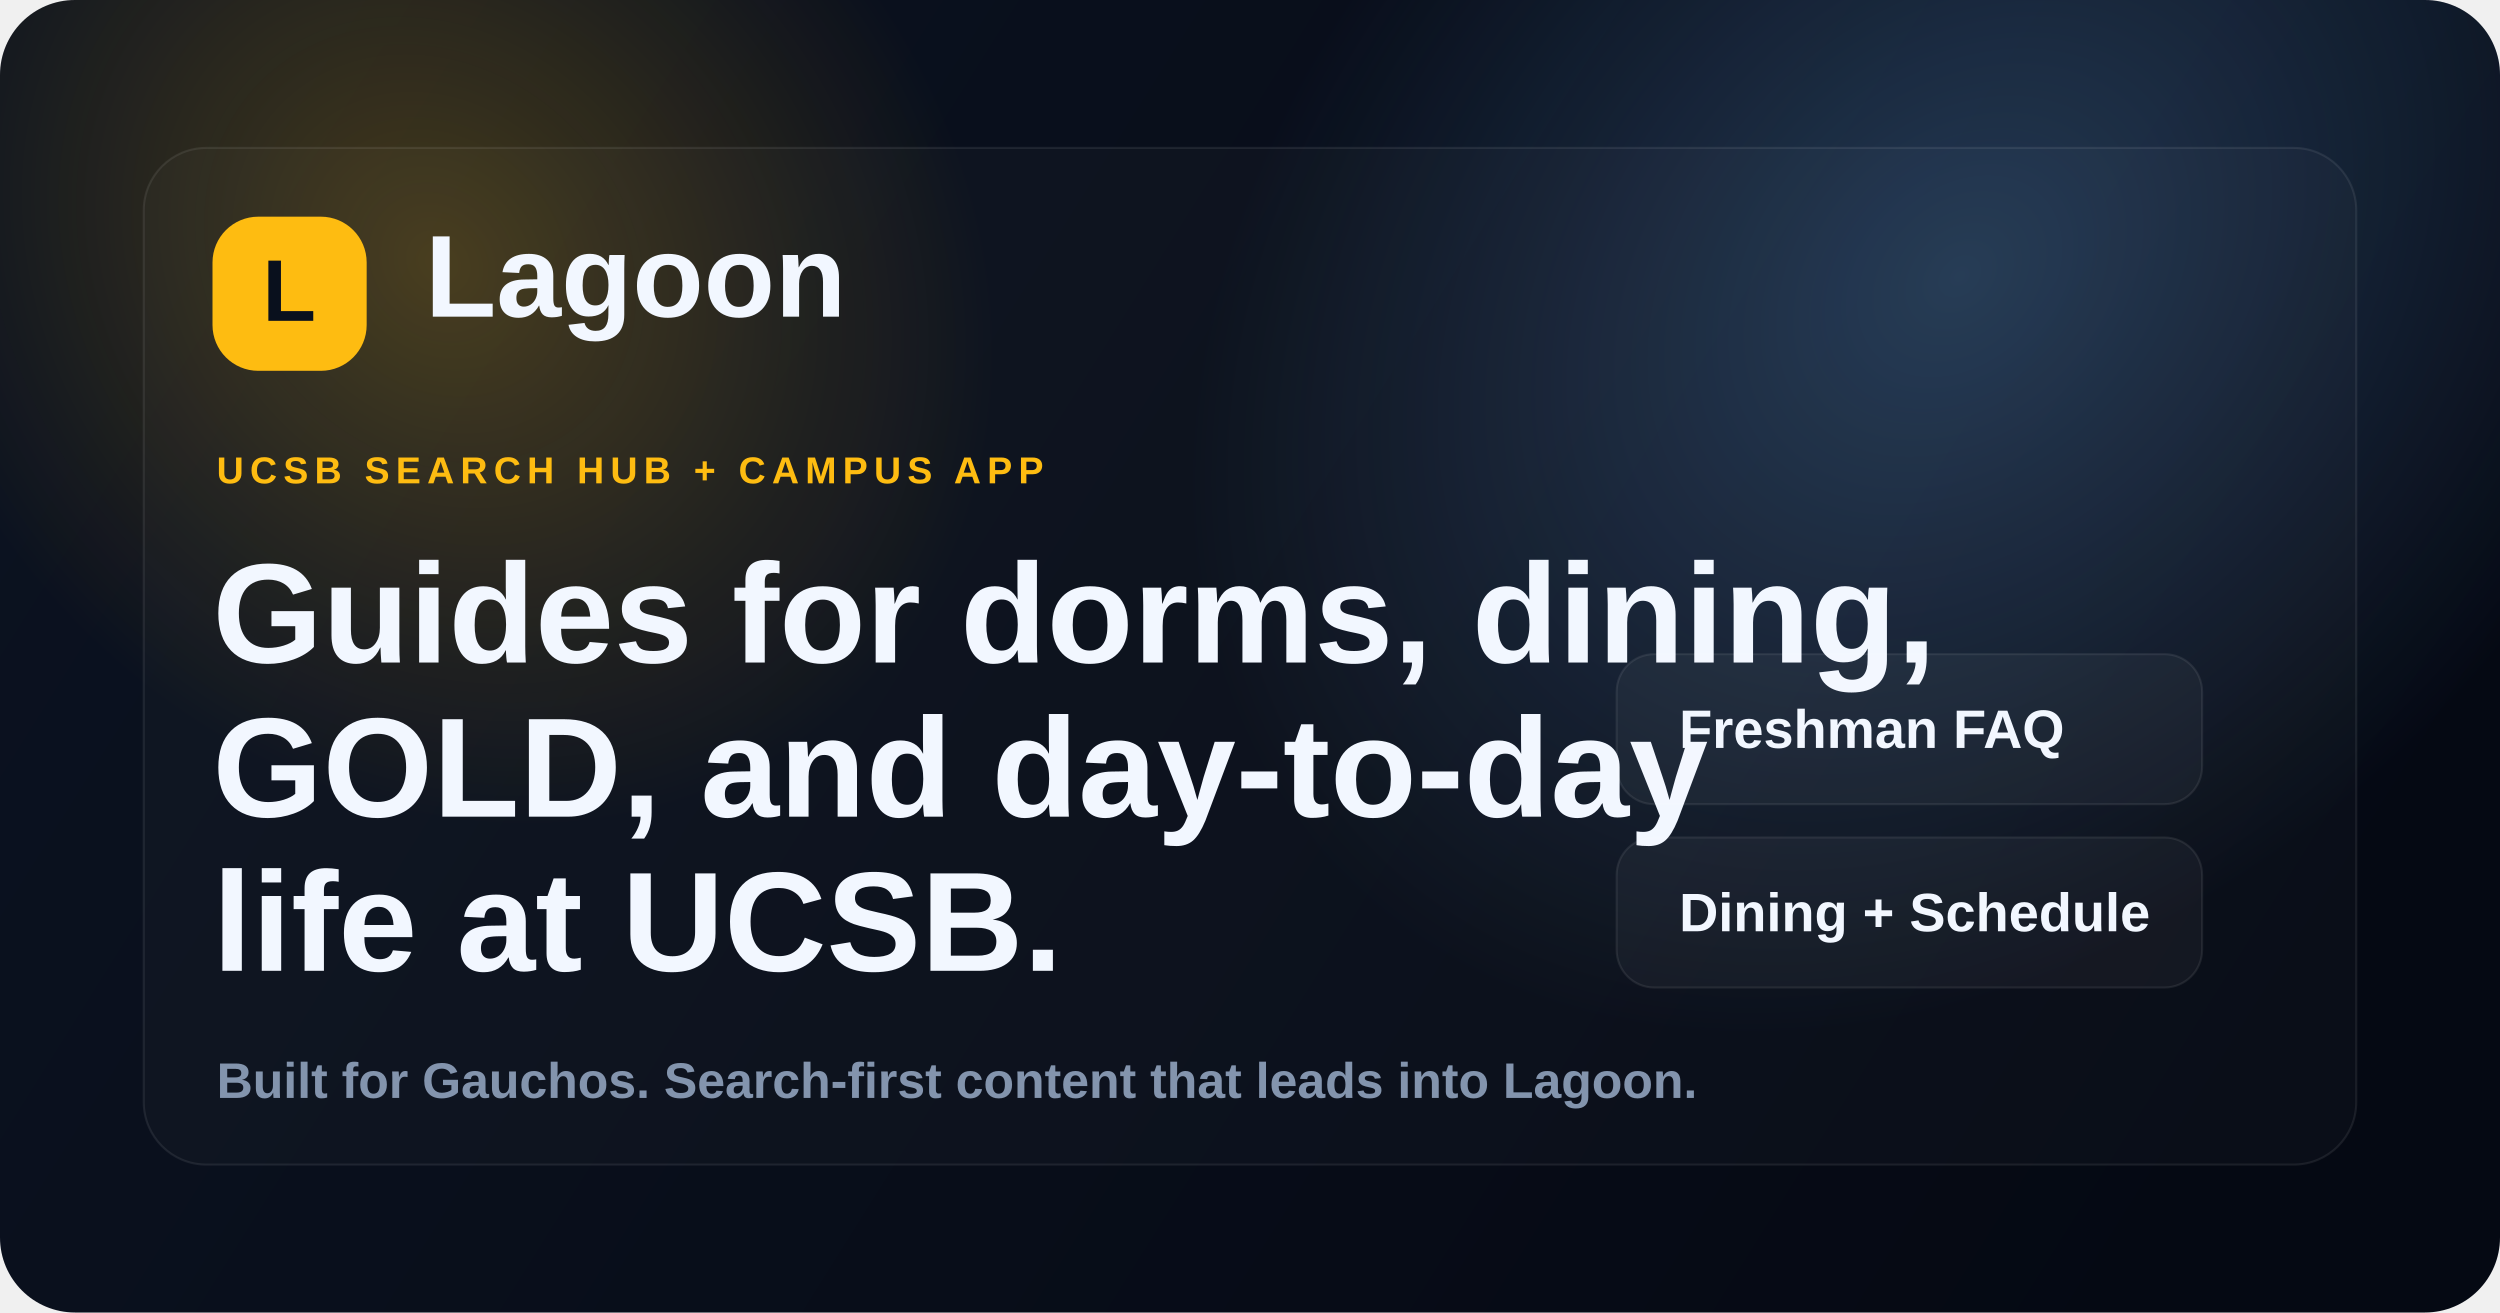
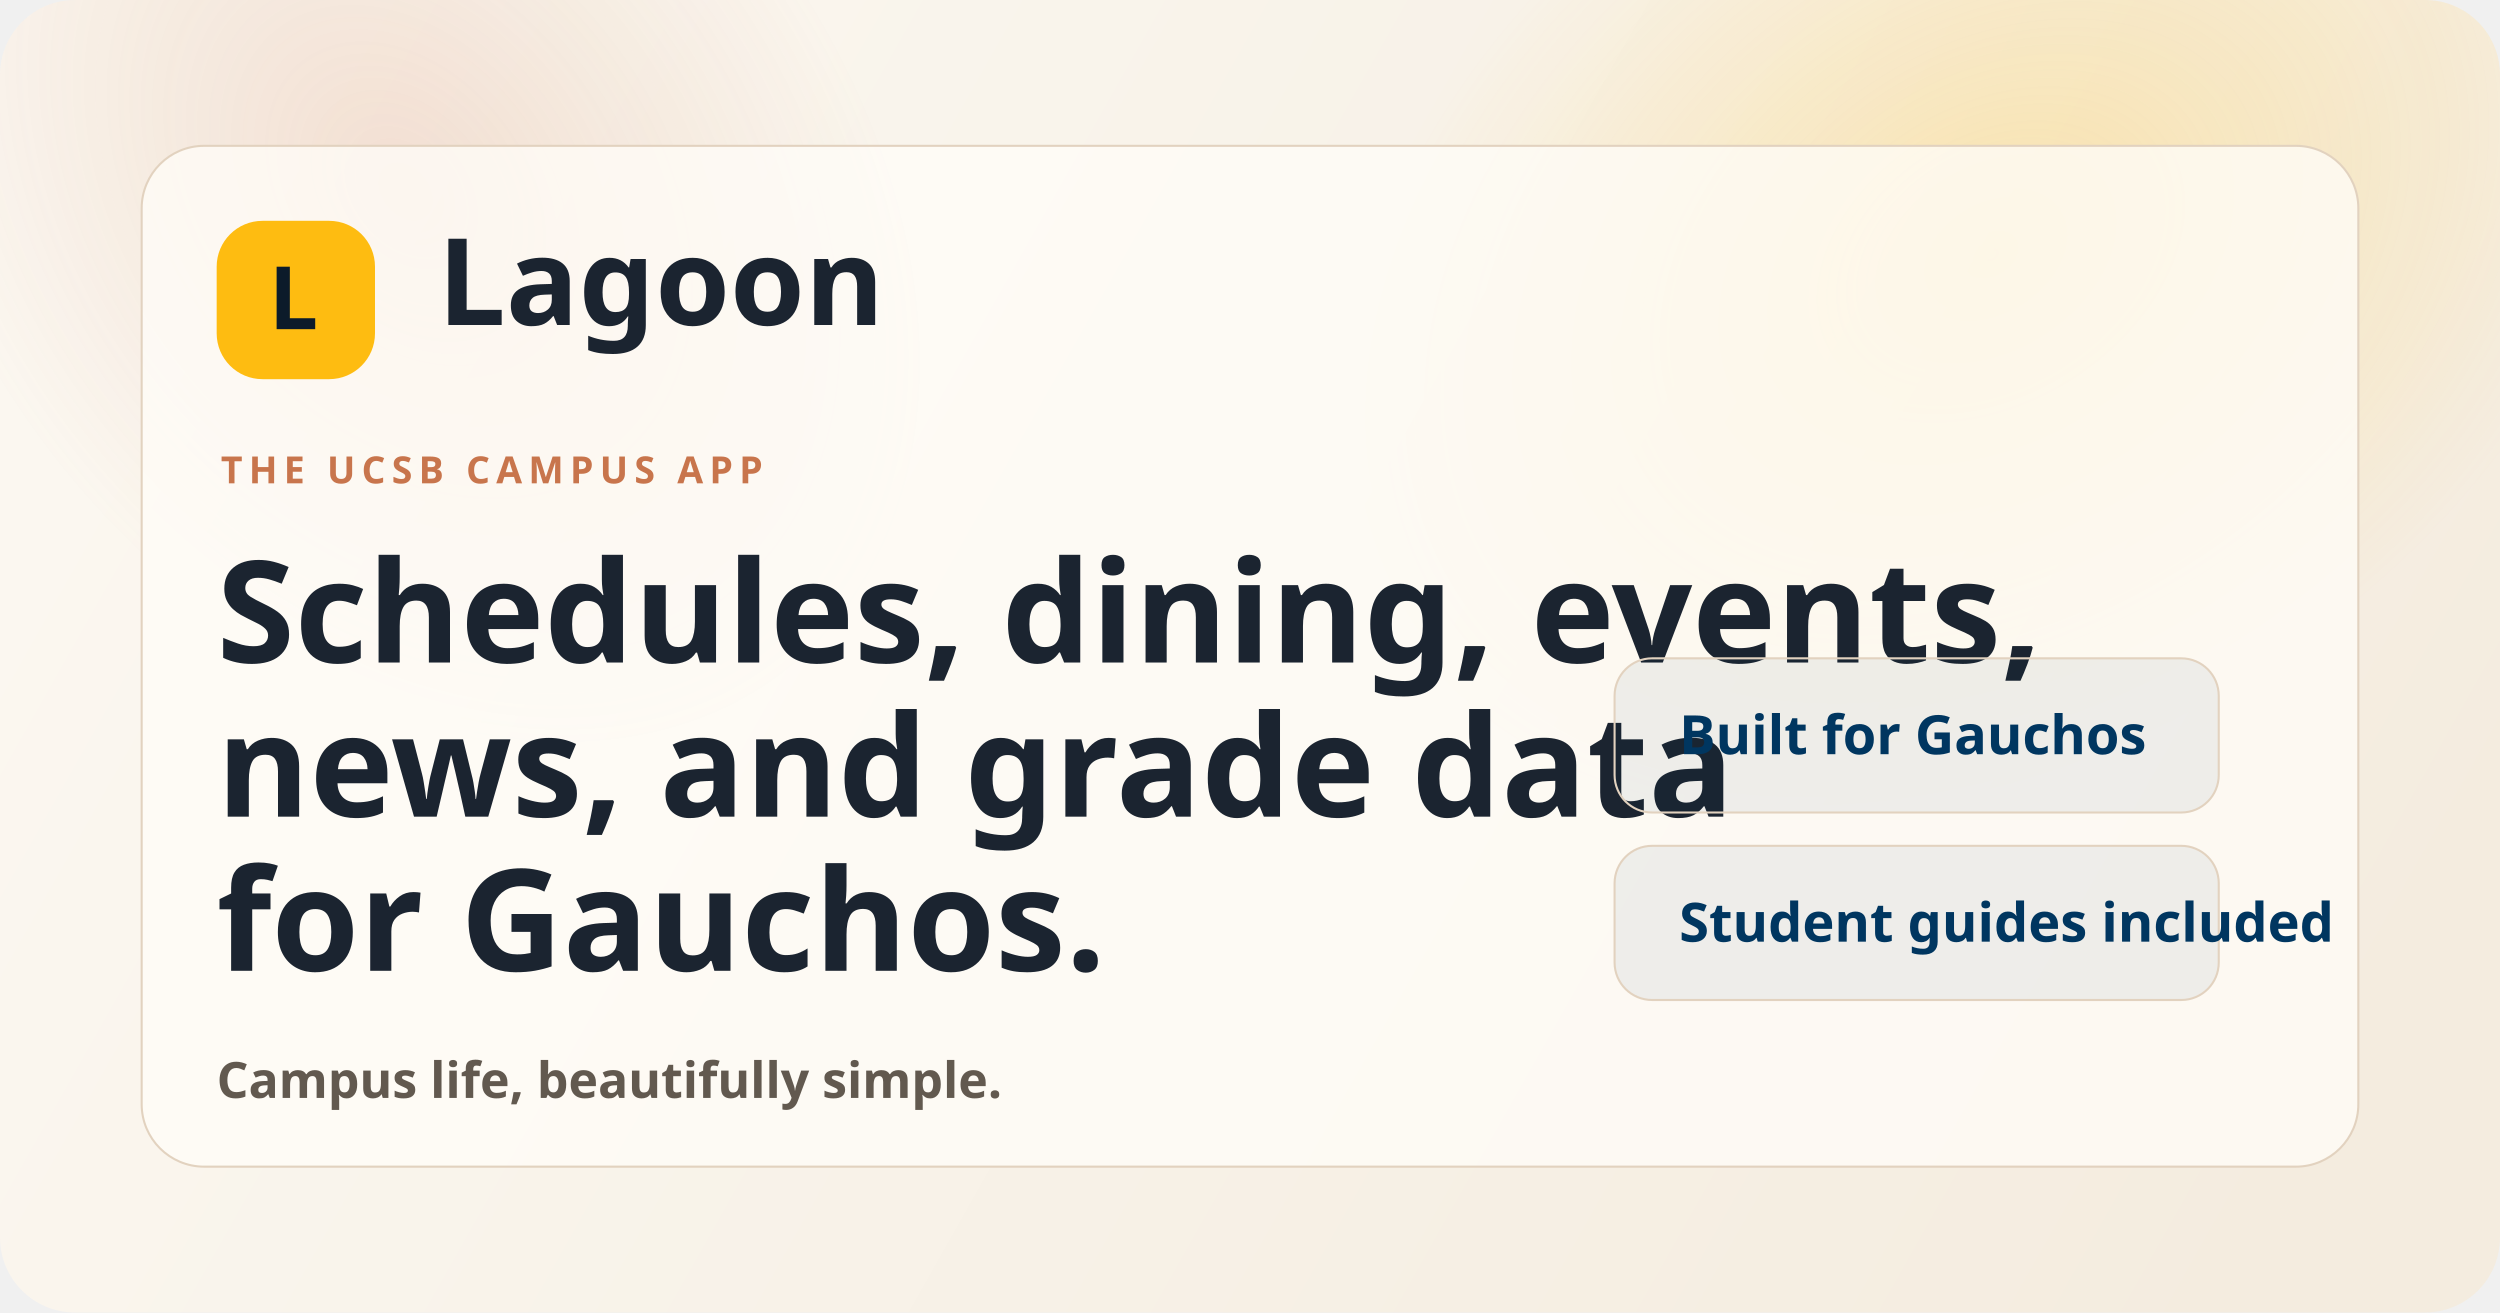
<svg xmlns="http://www.w3.org/2000/svg" width="1200" height="630" viewBox="0 0 1200 630" fill="none">
  <defs>
-     <linearGradient id="bg" x1="100" y1="40" x2="1040" y2="630" gradientUnits="userSpaceOnUse">
-       <stop stop-color="#0B1220" />
-       <stop offset="1" stop-color="#050913" />
+     <linearGradient id="bg" x1="116" y1="64" x2="1086" y2="612" gradientUnits="userSpaceOnUse">
+       <stop stop-color="#FBF7F0" />
+       <stop offset="1" stop-color="#F4ECDF" />
    </linearGradient>
-     <radialGradient id="glowBlue" cx="0" cy="0" r="1" gradientUnits="userSpaceOnUse" gradientTransform="translate(942 130) rotate(136.494) scale(418.434 312.486)">
-       <stop stop-color="#73B8FF" stop-opacity="0.26" />
-       <stop offset="1" stop-color="#73B8FF" stop-opacity="0" />
+     <radialGradient id="goldGlow" cx="0" cy="0" r="1" gradientUnits="userSpaceOnUse" gradientTransform="translate(957 122) rotate(147.825) scale(337.543 240.624)">
+       <stop stop-color="#FEBC11" stop-opacity="0.26" />
+       <stop offset="1" stop-color="#FEBC11" stop-opacity="0" />
    </radialGradient>
-     <radialGradient id="glowGold" cx="0" cy="0" r="1" gradientUnits="userSpaceOnUse" gradientTransform="translate(211 128) rotate(46.8046) scale(289.434 247.241)">
-       <stop stop-color="#FEBC11" stop-opacity="0.24" />
-       <stop offset="1" stop-color="#FEBC11" stop-opacity="0" />
+     <radialGradient id="terraGlow" cx="0" cy="0" r="1" gradientUnits="userSpaceOnUse" gradientTransform="translate(197 92) rotate(51.5722) scale(295.492 213.533)">
+       <stop stop-color="#C8754C" stop-opacity="0.18" />
+       <stop offset="1" stop-color="#C8754C" stop-opacity="0" />
    </radialGradient>
  </defs>
  <rect width="1200" height="630" rx="36" fill="url(#bg)" />
-   <rect width="1200" height="630" rx="36" fill="url(#glowBlue)" />
-   <rect width="1200" height="630" rx="36" fill="url(#glowGold)" />
-   <rect x="69" y="71" width="1062" height="488" rx="30" fill="#FFFFFF" fill-opacity="0.02" stroke="#FFFFFF" stroke-opacity="0.08" />
-   <rect x="102" y="104" width="74" height="74" rx="22" fill="#FEBC11" />
-   <text x="126" y="154" fill="#09101D" font-family="Manrope, Arial, sans-serif" font-size="42" font-weight="800">L</text>
-   <text x="204" y="152" fill="#F2F7FF" font-family="Manrope, Arial, sans-serif" font-size="56" font-weight="800">Lagoon</text>
-   <text x="104" y="232" fill="#FEBC11" font-family="Manrope, Arial, sans-serif" font-size="18" font-weight="800" letter-spacing="3">UCSB SEARCH HUB + CAMPUS APP</text>
-   <text x="102" y="318" fill="#F2F7FF" font-family="Manrope, Arial, sans-serif" font-size="68" font-weight="800">Guides for dorms, dining,</text>
-   <text x="102" y="392" fill="#F2F7FF" font-family="Manrope, Arial, sans-serif" font-size="68" font-weight="800">GOLD, and day-to-day</text>
-   <text x="102" y="466" fill="#F2F7FF" font-family="Manrope, Arial, sans-serif" font-size="68" font-weight="800">life at UCSB.</text>
-   <rect x="776" y="314" width="281" height="72" rx="18" fill="#FFFFFF" fill-opacity="0.04" stroke="#FFFFFF" stroke-opacity="0.08" />
-   <rect x="776" y="402" width="281" height="72" rx="18" fill="#FFFFFF" fill-opacity="0.04" stroke="#FFFFFF" stroke-opacity="0.08" />
-   <text x="806" y="359" fill="#F2F7FF" font-family="Manrope, Arial, sans-serif" font-size="26" font-weight="700">Freshman FAQ</text>
-   <text x="806" y="447" fill="#F2F7FF" font-family="Manrope, Arial, sans-serif" font-size="26" font-weight="700">Dining + Schedule</text>
-   <text x="104" y="527" fill="#8394AD" font-family="Manrope, Arial, sans-serif" font-size="24" font-weight="600">Built for Gauchos. Search-first content that leads into Lagoon.</text>
+   <rect width="1200" height="630" rx="36" fill="url(#goldGlow)" />
+   <rect width="1200" height="630" rx="36" fill="url(#terraGlow)" />
+   <rect x="68" y="70" width="1064" height="490" rx="30" fill="#FFFCF7" fill-opacity="0.78" stroke="#E2D2BF" />
+   <rect x="104" y="106" width="76" height="76" rx="22" fill="#FEBC11" />
+   <text x="129" y="158" fill="#0C1B2A" font-family="'SF Pro Rounded', 'Arial Rounded MT Bold', system-ui, sans-serif" font-size="42" font-weight="800">L</text>
+   <text x="210" y="156" fill="#1B2430" font-family="'SF Pro Rounded', 'Arial Rounded MT Bold', system-ui, sans-serif" font-size="58" font-weight="800">Lagoon</text>
+   <text x="106" y="232" fill="#C8754C" font-family="'SF Pro Rounded', 'Arial Rounded MT Bold', system-ui, sans-serif" font-size="18" font-weight="800" letter-spacing="3">THE UCSB CAMPUS APP</text>
+   <text x="104" y="318" fill="#1B2430" font-family="'SF Pro Rounded', 'Arial Rounded MT Bold', system-ui, sans-serif" font-size="68" font-weight="800">Schedules, dining, events,</text>
+   <text x="104" y="392" fill="#1B2430" font-family="'SF Pro Rounded', 'Arial Rounded MT Bold', system-ui, sans-serif" font-size="68" font-weight="800">news, and grade data</text>
+   <text x="104" y="466" fill="#1B2430" font-family="'SF Pro Rounded', 'Arial Rounded MT Bold', system-ui, sans-serif" font-size="68" font-weight="800">for Gauchos.</text>
+   <rect x="775" y="316" width="290" height="74" rx="18" fill="#003660" fill-opacity="0.06" stroke="#E2D2BF" />
+   <rect x="775" y="406" width="290" height="74" rx="18" fill="#003660" fill-opacity="0.06" stroke="#E2D2BF" />
+   <text x="806" y="362" fill="#003660" font-family="system-ui, sans-serif" font-size="26" font-weight="700">Built for Gauchos</text>
+   <text x="806" y="452" fill="#003660" font-family="system-ui, sans-serif" font-size="26" font-weight="700">Student guides included</text>
+   <text x="104" y="527" fill="#62594F" font-family="system-ui, sans-serif" font-size="24" font-weight="600">Campus life, beautifully simple.</text>
</svg>
